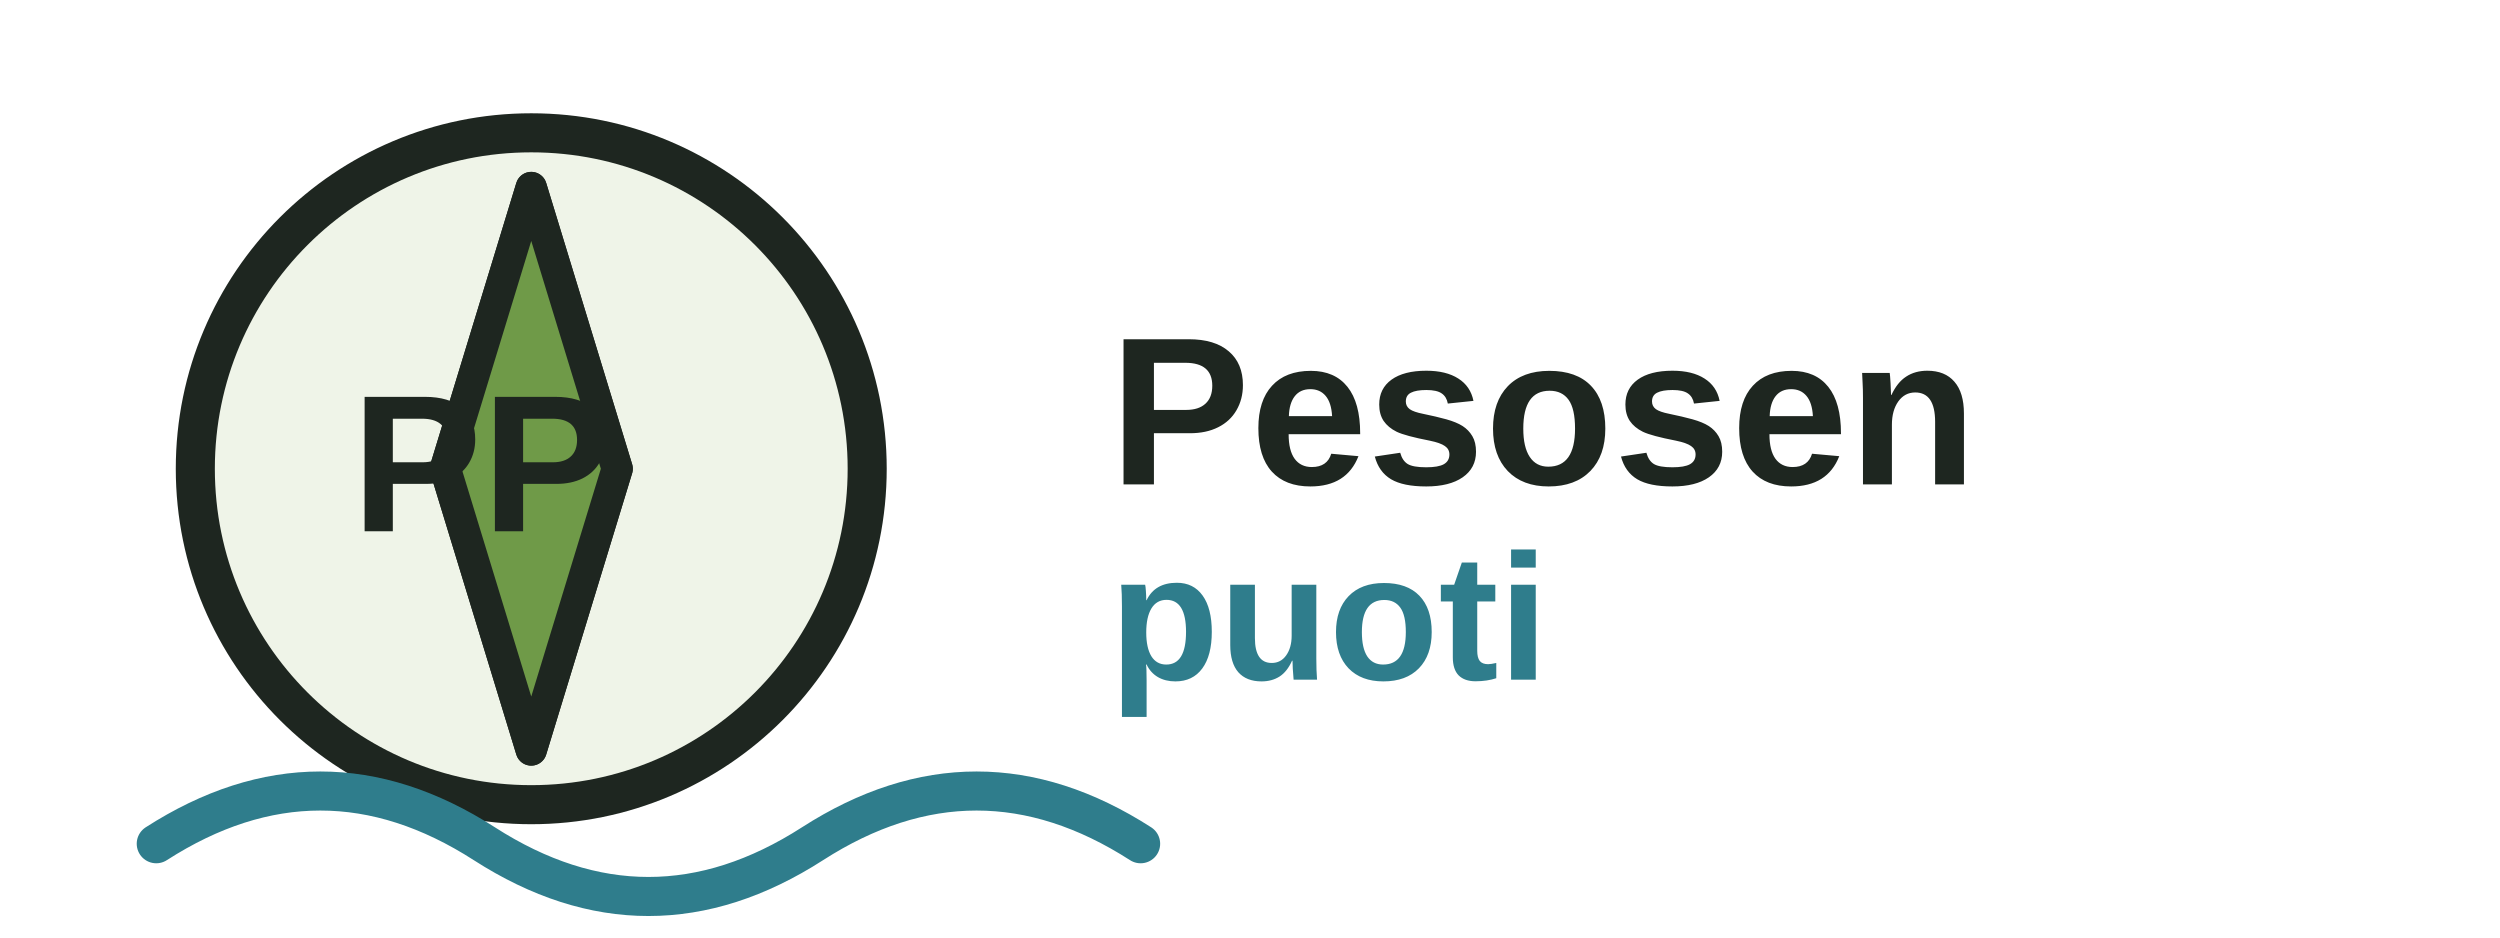
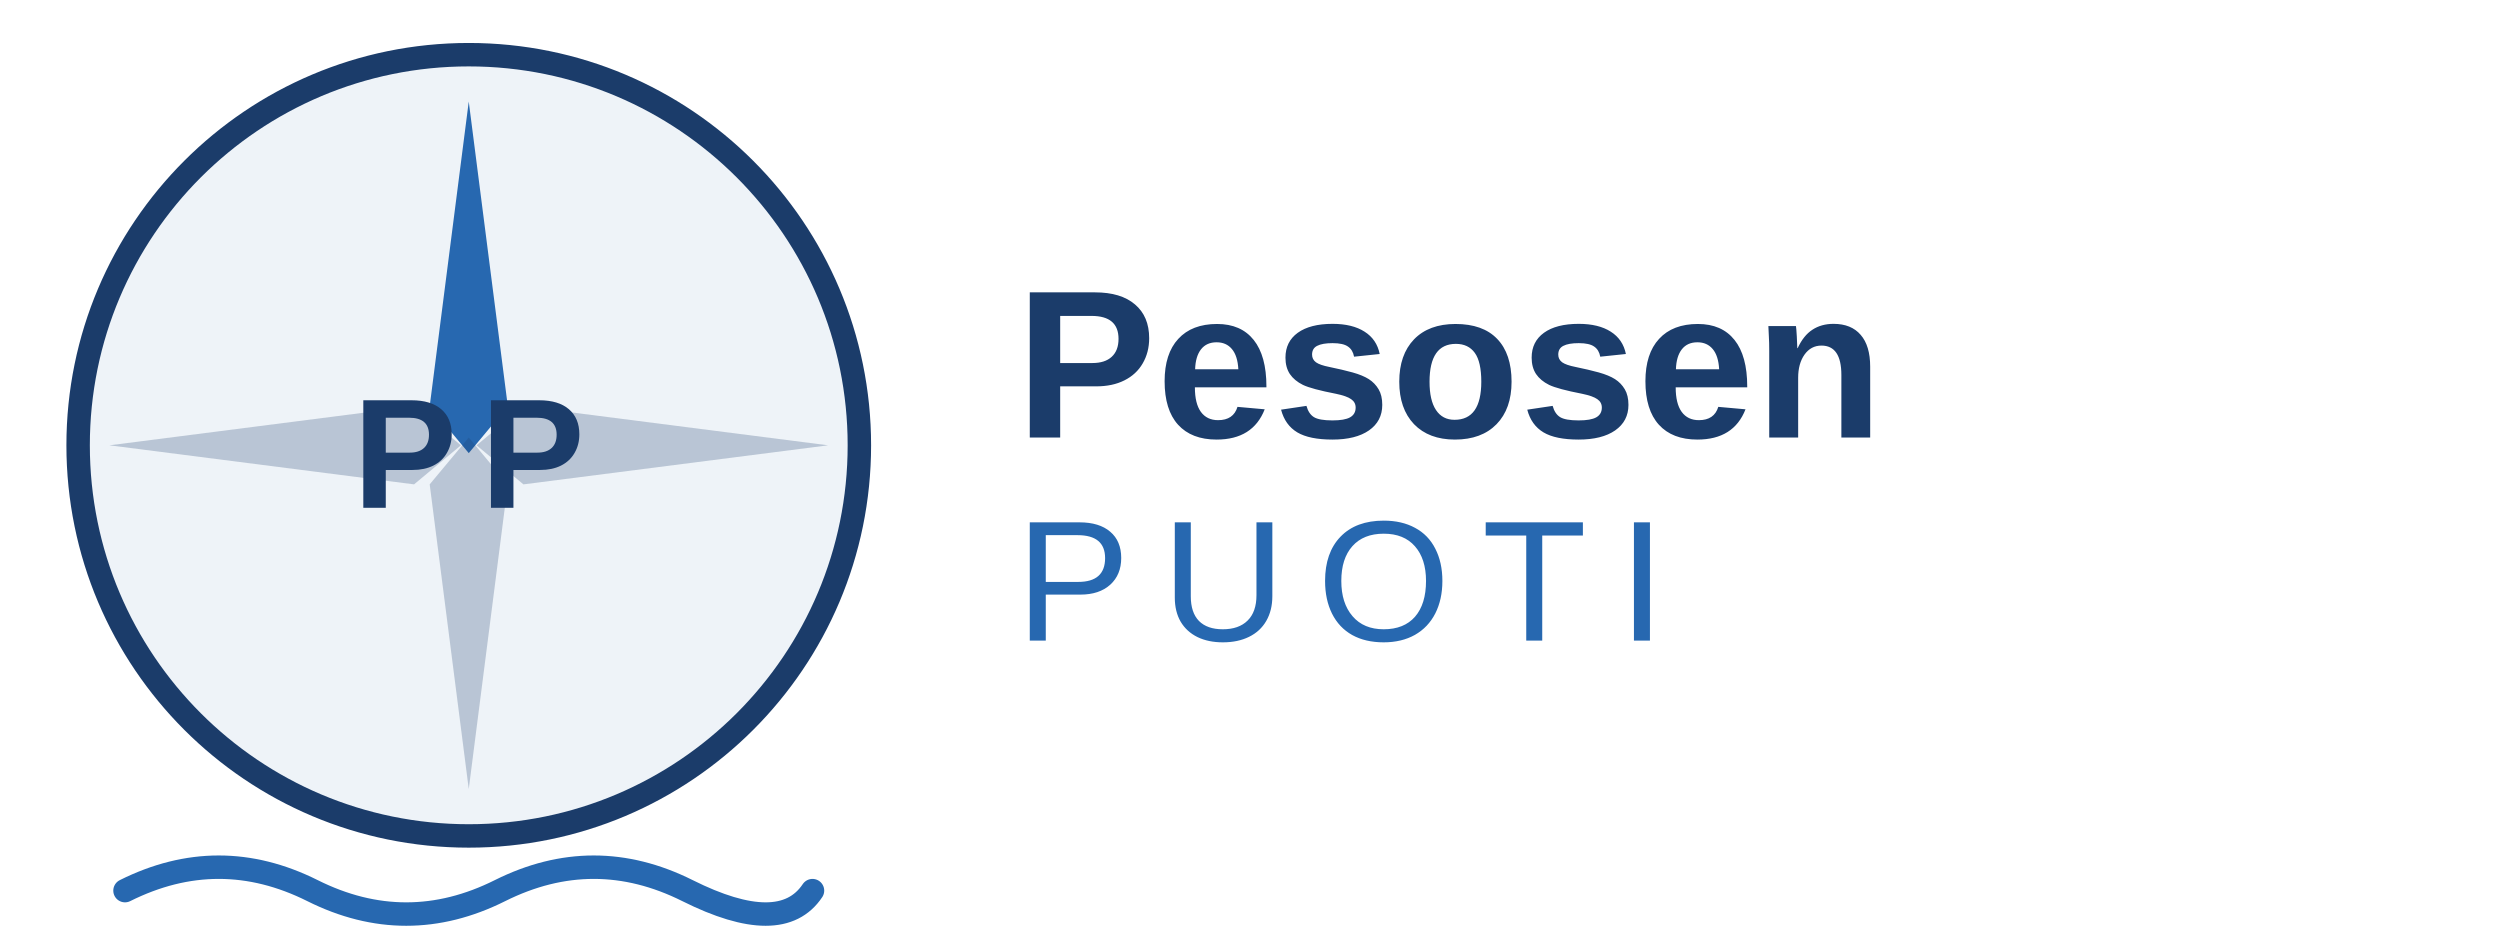
- <svg xmlns="http://www.w3.org/2000/svg" viewBox="0 0 320 120" role="img" aria-labelledby="title desc">
-   <g transform="translate(68 60)" stroke="#1e2620" stroke-linejoin="round">
-     <circle r="43" fill="#eff4e8" stroke-width="5" />
-     <path d="M0-36 11 0 0 36-11 0z" fill="#2f7d8c" stroke-width="4" />
-     <path d="m0-36 11 36-11 36-11-36z" fill="#6f9a48" stroke-width="4" />
-   </g>
-   <text x="45" y="68" fill="#1e2620" font-family="Arial, sans-serif" font-size="25" font-weight="800">PP</text>
-   <path d="M20 108c14-9 28-9 42 0s28 9 42 0 28-9 42 0" fill="none" stroke="#2f7d8c" stroke-width="5" stroke-linecap="round" />
-   <text x="142" y="62" fill="#1e2620" font-family="Arial, sans-serif" font-size="27" font-weight="800">Pesosen</text>
-   <text x="142" y="87" fill="#2f7d8c" font-family="Arial, sans-serif" font-size="23" font-weight="700">puoti</text>
+ <svg xmlns="http://www.w3.org/2000/svg" viewBox="0 0 320 120" role="img" aria-labelledby="kompassi-t kompassi-d">
+   <circle cx="60" cy="57" r="50" fill="#eef3f8" stroke="#1b3c6a" stroke-width="3" />
+   <path d="M60 13 L65 52 L60 58 L55 52 Z" fill="#2768b0" />
+   <path d="M60 101 L65 62 L60 56 L55 62 Z" fill="#1b3c6a" opacity="0.25" />
+   <path d="M106 57 L67 62 L61 57 L67 52 Z" fill="#1b3c6a" opacity="0.25" />
+   <path d="M14 57 L53 62 L59 57 L53 52 Z" fill="#1b3c6a" opacity="0.25" />
+   <text x="60" y="65" text-anchor="middle" font-family="'Barlow', 'Arial Black', Arial, sans-serif" font-size="20" font-weight="900" fill="#1b3c6a" letter-spacing="3">PP</text>
+   <path d="M16 114 Q28 108 40 114 Q52 120 64 114 Q76 108 88 114 Q100 120 104 114" fill="none" stroke="#2768b0" stroke-width="3" stroke-linecap="round" />
+   <text x="130" y="56" fill="#1b3c6a" font-family="'Barlow', Arial, sans-serif" font-size="27" font-weight="700">Pesosen</text>
+   <text x="130" y="82" fill="#2768b0" font-family="'Barlow', Arial, sans-serif" font-size="22" font-weight="500" letter-spacing="4">PUOTI</text>
</svg>
